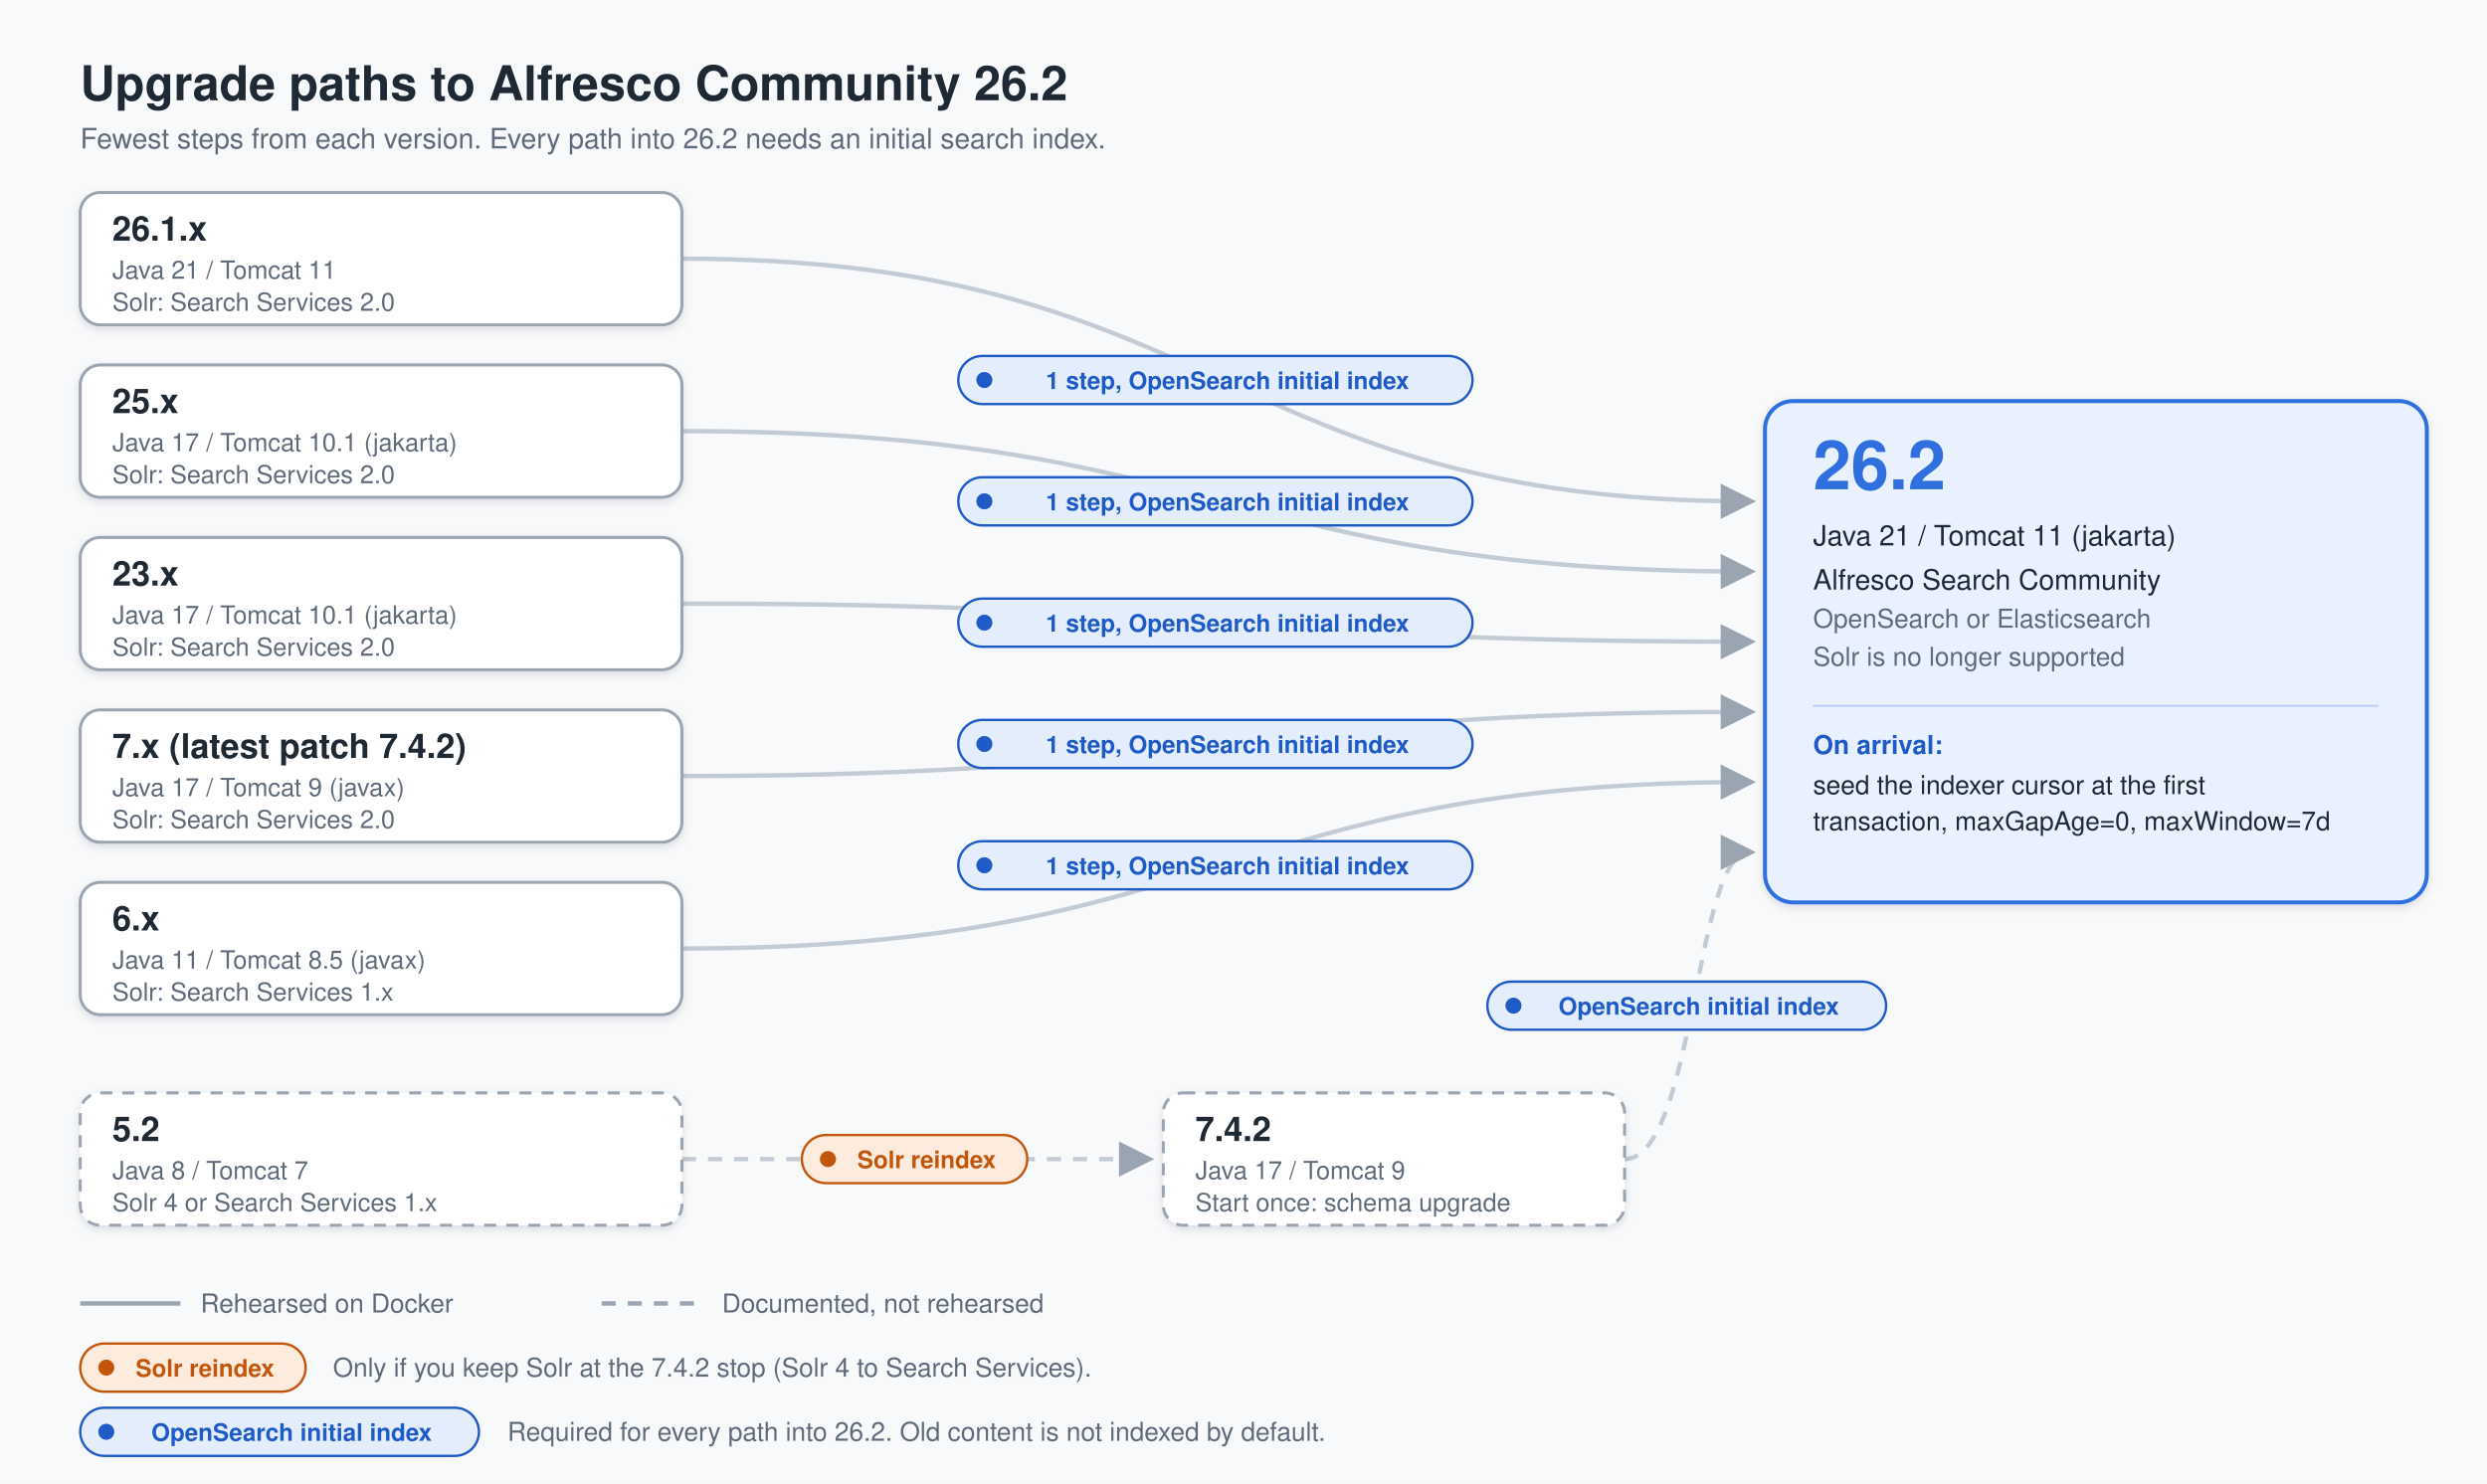
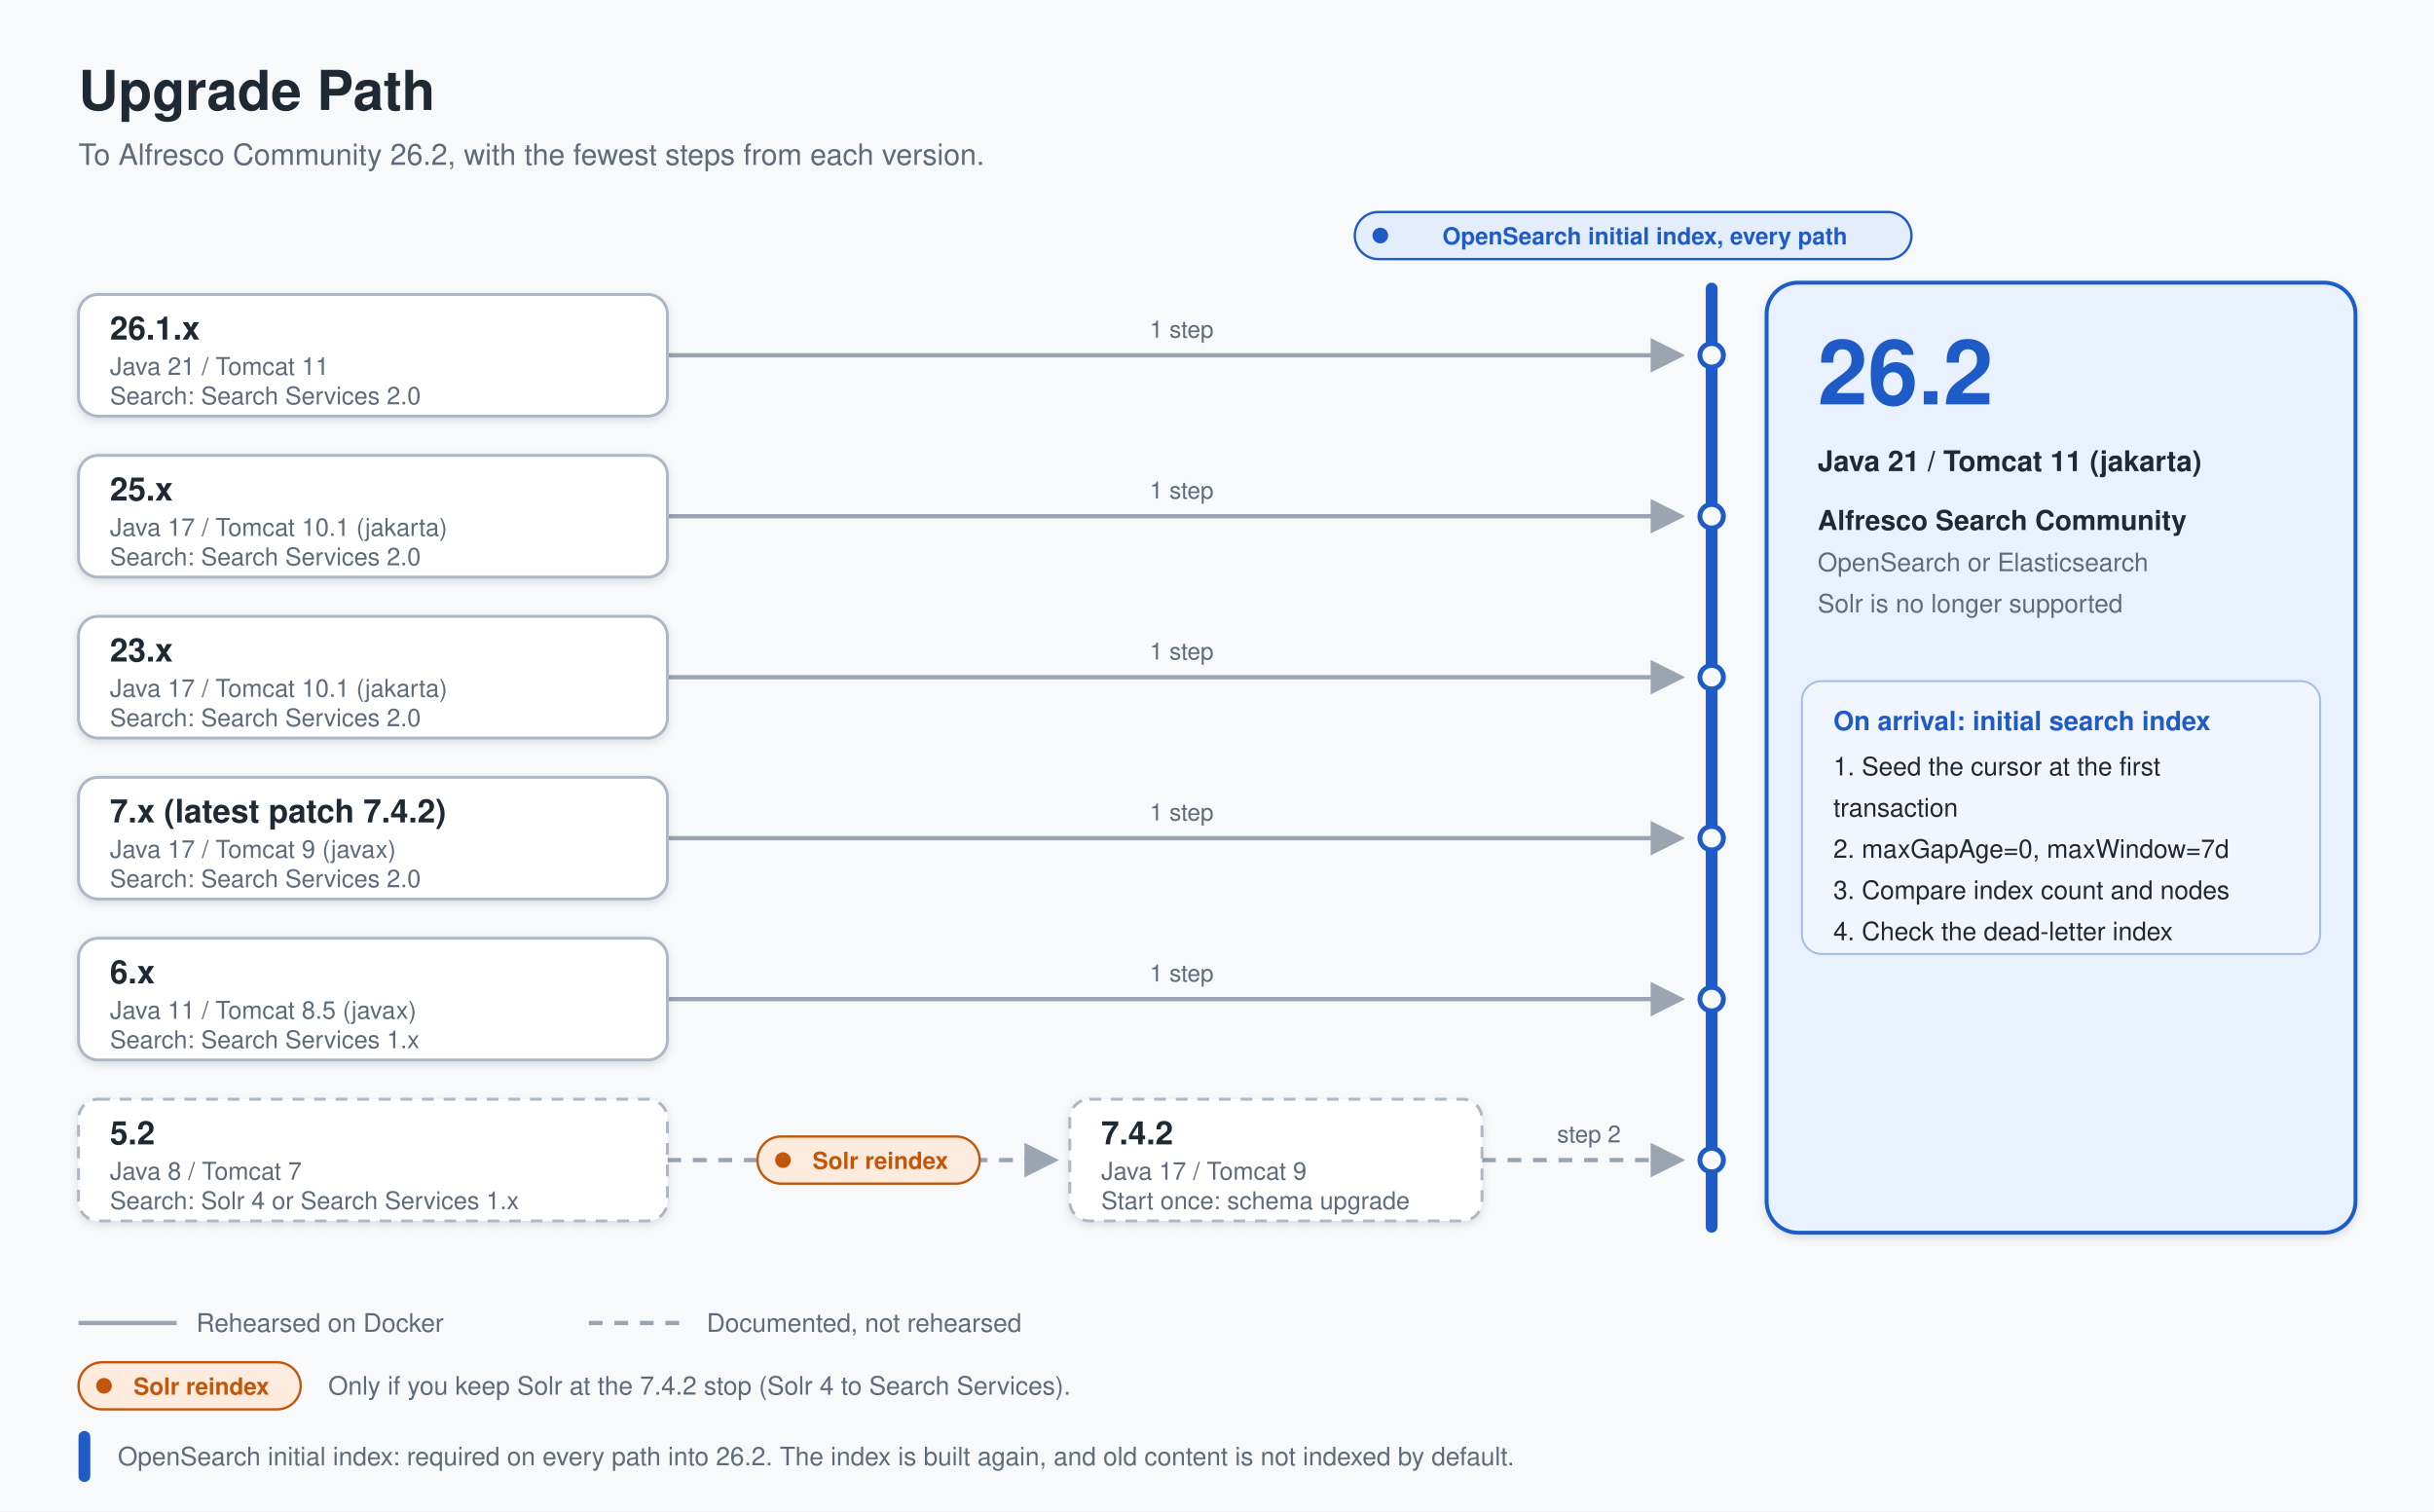
- <svg xmlns="http://www.w3.org/2000/svg" width="1240" height="740" viewBox="0 0 1240 740">
+ <svg xmlns="http://www.w3.org/2000/svg" width="1240" height="770" viewBox="0 0 1240 770">
  <defs>
-     <marker id="arrow" viewBox="0 0 10 10" refX="8" refY="5" markerWidth="8" markerHeight="8" orient="auto-start-reverse">
+     <marker id="arrow" viewBox="0 0 10 10" refX="8" refY="5" markerWidth="8" markerHeight="8" orient="auto">
      <path d="M 0 0 L 10 5 L 0 10 z" fill="#9AA5B1" />
    </marker>
    <filter id="shadow" x="-5%" y="-10%" width="110%" height="130%">
      <feDropShadow dx="0" dy="1.5" stdDeviation="2" flood-color="#1F2933" flood-opacity="0.12" />
    </filter>
  </defs>
-   <rect width="1240" height="740" fill="#F7F9FB" />
-   <text x="40" y="50" font-family="system-ui, -apple-system, 'Segoe UI', Helvetica, Arial, sans-serif" font-size="24" font-weight="700" fill="#1F2933" text-anchor="start">Upgrade paths to Alfresco Community 26.2</text>
-   <text x="40" y="74" font-family="system-ui, -apple-system, 'Segoe UI', Helvetica, Arial, sans-serif" font-size="14" font-weight="400" fill="#5F6B7A" text-anchor="start">Fewest steps from each version. Every path into 26.2 needs an initial search index.</text>
-   <path d="M 340 129.0 C 610.0 129.0, 610.0 250, 872 250" fill="none" stroke="#C3CBD5" stroke-width="2.2" marker-end="url(#arrow)" />
-   <path d="M 340 215.0 C 610.0 215.0, 610.0 285, 872 285" fill="none" stroke="#C3CBD5" stroke-width="2.2" marker-end="url(#arrow)" />
-   <path d="M 340 301.0 C 610.0 301.0, 610.0 320, 872 320" fill="none" stroke="#C3CBD5" stroke-width="2.2" marker-end="url(#arrow)" />
-   <path d="M 340 387.0 C 610.0 387.0, 610.0 355, 872 355" fill="none" stroke="#C3CBD5" stroke-width="2.2" marker-end="url(#arrow)" />
-   <path d="M 340 473.0 C 610.0 473.0, 610.0 390, 872 390" fill="none" stroke="#C3CBD5" stroke-width="2.2" marker-end="url(#arrow)" />
-   <path d="M 340 578.0 C 460.0 578.0, 460.0 578.0, 572 578.0" fill="none" stroke="#C3CBD5" stroke-width="2.2" stroke-dasharray="7 6" marker-end="url(#arrow)" />
-   <path d="M 810 578.0 C 845.0 578.0, 845.0 425, 872 425" fill="none" stroke="#C3CBD5" stroke-width="2.2" stroke-dasharray="7 6" marker-end="url(#arrow)" />
-   <rect x="40" y="96" width="300" height="66" rx="10" fill="#FFFFFF" stroke="#9AA5B1" stroke-width="1.5" filter="url(#shadow)" />
-   <text x="56" y="120" font-family="system-ui, -apple-system, 'Segoe UI', Helvetica, Arial, sans-serif" font-size="17" font-weight="700" fill="#1F2933" text-anchor="start">26.1.x</text>
-   <text x="56" y="139" font-family="system-ui, -apple-system, 'Segoe UI', Helvetica, Arial, sans-serif" font-size="12.5" font-weight="400" fill="#5F6B7A" text-anchor="start">Java 21 / Tomcat 11</text>
-   <text x="56" y="155" font-family="system-ui, -apple-system, 'Segoe UI', Helvetica, Arial, sans-serif" font-size="12.5" font-weight="400" fill="#5F6B7A" text-anchor="start">Solr: Search Services 2.0</text>
-   <rect x="40" y="182" width="300" height="66" rx="10" fill="#FFFFFF" stroke="#9AA5B1" stroke-width="1.5" filter="url(#shadow)" />
-   <text x="56" y="206" font-family="system-ui, -apple-system, 'Segoe UI', Helvetica, Arial, sans-serif" font-size="17" font-weight="700" fill="#1F2933" text-anchor="start">25.x</text>
-   <text x="56" y="225" font-family="system-ui, -apple-system, 'Segoe UI', Helvetica, Arial, sans-serif" font-size="12.5" font-weight="400" fill="#5F6B7A" text-anchor="start">Java 17 / Tomcat 10.1 (jakarta)</text>
-   <text x="56" y="241" font-family="system-ui, -apple-system, 'Segoe UI', Helvetica, Arial, sans-serif" font-size="12.5" font-weight="400" fill="#5F6B7A" text-anchor="start">Solr: Search Services 2.0</text>
-   <rect x="40" y="268" width="300" height="66" rx="10" fill="#FFFFFF" stroke="#9AA5B1" stroke-width="1.5" filter="url(#shadow)" />
-   <text x="56" y="292" font-family="system-ui, -apple-system, 'Segoe UI', Helvetica, Arial, sans-serif" font-size="17" font-weight="700" fill="#1F2933" text-anchor="start">23.x</text>
-   <text x="56" y="311" font-family="system-ui, -apple-system, 'Segoe UI', Helvetica, Arial, sans-serif" font-size="12.5" font-weight="400" fill="#5F6B7A" text-anchor="start">Java 17 / Tomcat 10.1 (jakarta)</text>
-   <text x="56" y="327" font-family="system-ui, -apple-system, 'Segoe UI', Helvetica, Arial, sans-serif" font-size="12.5" font-weight="400" fill="#5F6B7A" text-anchor="start">Solr: Search Services 2.0</text>
-   <rect x="40" y="354" width="300" height="66" rx="10" fill="#FFFFFF" stroke="#9AA5B1" stroke-width="1.5" filter="url(#shadow)" />
-   <text x="56" y="378" font-family="system-ui, -apple-system, 'Segoe UI', Helvetica, Arial, sans-serif" font-size="17" font-weight="700" fill="#1F2933" text-anchor="start">7.x  (latest patch 7.4.2)</text>
-   <text x="56" y="397" font-family="system-ui, -apple-system, 'Segoe UI', Helvetica, Arial, sans-serif" font-size="12.5" font-weight="400" fill="#5F6B7A" text-anchor="start">Java 17 / Tomcat 9 (javax)</text>
-   <text x="56" y="413" font-family="system-ui, -apple-system, 'Segoe UI', Helvetica, Arial, sans-serif" font-size="12.5" font-weight="400" fill="#5F6B7A" text-anchor="start">Solr: Search Services 2.0</text>
-   <rect x="40" y="440" width="300" height="66" rx="10" fill="#FFFFFF" stroke="#9AA5B1" stroke-width="1.5" filter="url(#shadow)" />
-   <text x="56" y="464" font-family="system-ui, -apple-system, 'Segoe UI', Helvetica, Arial, sans-serif" font-size="17" font-weight="700" fill="#1F2933" text-anchor="start">6.x</text>
-   <text x="56" y="483" font-family="system-ui, -apple-system, 'Segoe UI', Helvetica, Arial, sans-serif" font-size="12.5" font-weight="400" fill="#5F6B7A" text-anchor="start">Java 11 / Tomcat 8.5 (javax)</text>
-   <text x="56" y="499" font-family="system-ui, -apple-system, 'Segoe UI', Helvetica, Arial, sans-serif" font-size="12.5" font-weight="400" fill="#5F6B7A" text-anchor="start">Solr: Search Services 1.x</text>
-   <rect x="40" y="545" width="300" height="66" rx="10" fill="#FFFFFF" stroke="#9AA5B1" stroke-width="1.5" stroke-dasharray="6 5" filter="url(#shadow)" />
-   <text x="56" y="569" font-family="system-ui, -apple-system, 'Segoe UI', Helvetica, Arial, sans-serif" font-size="17" font-weight="700" fill="#1F2933" text-anchor="start">5.2</text>
-   <text x="56" y="588" font-family="system-ui, -apple-system, 'Segoe UI', Helvetica, Arial, sans-serif" font-size="12.5" font-weight="400" fill="#5F6B7A" text-anchor="start">Java 8 / Tomcat 7</text>
-   <text x="56" y="604" font-family="system-ui, -apple-system, 'Segoe UI', Helvetica, Arial, sans-serif" font-size="12.5" font-weight="400" fill="#5F6B7A" text-anchor="start">Solr 4 or Search Services 1.x</text>
-   <rect x="580" y="545" width="230" height="66" rx="10" fill="#FFFFFF" stroke="#9AA5B1" stroke-width="1.5" stroke-dasharray="6 5" filter="url(#shadow)" />
-   <text x="596" y="569" font-family="system-ui, -apple-system, 'Segoe UI', Helvetica, Arial, sans-serif" font-size="17" font-weight="700" fill="#1F2933" text-anchor="start">7.4.2</text>
-   <text x="596" y="588" font-family="system-ui, -apple-system, 'Segoe UI', Helvetica, Arial, sans-serif" font-size="12.5" font-weight="400" fill="#5F6B7A" text-anchor="start">Java 17 / Tomcat 9</text>
-   <text x="596" y="604" font-family="system-ui, -apple-system, 'Segoe UI', Helvetica, Arial, sans-serif" font-size="12.5" font-weight="400" fill="#5F6B7A" text-anchor="start">Start once: schema upgrade</text>
-   <rect x="880" y="200" width="330" height="250" rx="14" fill="#E8F1FD" stroke="#2F6FDE" stroke-width="2" filter="url(#shadow)" />
-   <text x="904" y="244" font-family="system-ui, -apple-system, 'Segoe UI', Helvetica, Arial, sans-serif" font-size="34" font-weight="800" fill="#2F6FDE" text-anchor="start">26.2</text>
-   <text x="904" y="272" font-family="system-ui, -apple-system, 'Segoe UI', Helvetica, Arial, sans-serif" font-size="14" font-weight="500" fill="#1F2933" text-anchor="start">Java 21 / Tomcat 11 (jakarta)</text>
-   <text x="904" y="294" font-family="system-ui, -apple-system, 'Segoe UI', Helvetica, Arial, sans-serif" font-size="14" font-weight="500" fill="#1F2933" text-anchor="start">Alfresco Search Community</text>
-   <text x="904" y="313" font-family="system-ui, -apple-system, 'Segoe UI', Helvetica, Arial, sans-serif" font-size="13" font-weight="400" fill="#5F6B7A" text-anchor="start">OpenSearch or Elasticsearch</text>
-   <text x="904" y="332" font-family="system-ui, -apple-system, 'Segoe UI', Helvetica, Arial, sans-serif" font-size="13" font-weight="400" fill="#5F6B7A" text-anchor="start">Solr is no longer supported</text>
-   <line x1="904" y1="352" x2="1186" y2="352" stroke="#2F6FDE" stroke-opacity="0.25" />
-   <text x="904" y="376" font-family="system-ui, -apple-system, 'Segoe UI', Helvetica, Arial, sans-serif" font-size="13" font-weight="700" fill="#1F5BC6" text-anchor="start">On arrival:</text>
-   <text x="904" y="396" font-family="system-ui, -apple-system, 'Segoe UI', Helvetica, Arial, sans-serif" font-size="13" font-weight="400" fill="#1F2933" text-anchor="start">seed the indexer cursor at the first</text>
-   <text x="904" y="414" font-family="system-ui, -apple-system, 'Segoe UI', Helvetica, Arial, sans-serif" font-size="13" font-weight="400" fill="#1F2933" text-anchor="start">transaction, maxGapAge=0, maxWindow=7d</text>
-   <rect x="477.8" y="177.5" width="256.4" height="24" rx="12" fill="#E3EDFC" stroke="#1F5BC6" stroke-width="1.2" />
-   <circle cx="490.8" cy="189.5" r="4" fill="#1F5BC6" />
-   <text x="612.0" y="194.0" font-family="system-ui, -apple-system, 'Segoe UI', Helvetica, Arial, sans-serif" font-size="12" font-weight="600" fill="#1F5BC6" text-anchor="middle">1 step, OpenSearch initial index</text>
-   <rect x="477.8" y="238.0" width="256.4" height="24" rx="12" fill="#E3EDFC" stroke="#1F5BC6" stroke-width="1.2" />
-   <circle cx="490.8" cy="250.0" r="4" fill="#1F5BC6" />
-   <text x="612.0" y="254.5" font-family="system-ui, -apple-system, 'Segoe UI', Helvetica, Arial, sans-serif" font-size="12" font-weight="600" fill="#1F5BC6" text-anchor="middle">1 step, OpenSearch initial index</text>
-   <rect x="477.8" y="298.5" width="256.4" height="24" rx="12" fill="#E3EDFC" stroke="#1F5BC6" stroke-width="1.2" />
-   <circle cx="490.8" cy="310.5" r="4" fill="#1F5BC6" />
-   <text x="612.0" y="315.0" font-family="system-ui, -apple-system, 'Segoe UI', Helvetica, Arial, sans-serif" font-size="12" font-weight="600" fill="#1F5BC6" text-anchor="middle">1 step, OpenSearch initial index</text>
-   <rect x="477.8" y="359.0" width="256.4" height="24" rx="12" fill="#E3EDFC" stroke="#1F5BC6" stroke-width="1.2" />
-   <circle cx="490.8" cy="371.0" r="4" fill="#1F5BC6" />
-   <text x="612.0" y="375.5" font-family="system-ui, -apple-system, 'Segoe UI', Helvetica, Arial, sans-serif" font-size="12" font-weight="600" fill="#1F5BC6" text-anchor="middle">1 step, OpenSearch initial index</text>
-   <rect x="477.8" y="419.5" width="256.4" height="24" rx="12" fill="#E3EDFC" stroke="#1F5BC6" stroke-width="1.2" />
-   <circle cx="490.8" cy="431.5" r="4" fill="#1F5BC6" />
-   <text x="612.0" y="436.0" font-family="system-ui, -apple-system, 'Segoe UI', Helvetica, Arial, sans-serif" font-size="12" font-weight="600" fill="#1F5BC6" text-anchor="middle">1 step, OpenSearch initial index</text>
-   <rect x="399.8" y="566.0" width="112.4" height="24" rx="12" fill="#FDEBDD" stroke="#C2570C" stroke-width="1.2" />
-   <circle cx="412.8" cy="578.0" r="4" fill="#C2570C" />
-   <text x="462.0" y="582.5" font-family="system-ui, -apple-system, 'Segoe UI', Helvetica, Arial, sans-serif" font-size="12" font-weight="600" fill="#C2570C" text-anchor="middle">Solr reindex</text>
-   <rect x="741.6" y="489.5" width="198.8" height="24" rx="12" fill="#E3EDFC" stroke="#1F5BC6" stroke-width="1.2" />
-   <circle cx="754.6" cy="501.5" r="4" fill="#1F5BC6" />
-   <text x="847.0" y="506.0" font-family="system-ui, -apple-system, 'Segoe UI', Helvetica, Arial, sans-serif" font-size="12" font-weight="600" fill="#1F5BC6" text-anchor="middle">OpenSearch initial index</text>
-   <line x1="40" y1="650" x2="90" y2="650" stroke="#9AA5B1" stroke-width="2.2" />
-   <text x="100" y="654.5" font-family="system-ui, -apple-system, 'Segoe UI', Helvetica, Arial, sans-serif" font-size="13" font-weight="400" fill="#5F6B7A" text-anchor="start">Rehearsed on Docker</text>
-   <line x1="300" y1="650" x2="350" y2="650" stroke="#9AA5B1" stroke-width="2.2" stroke-dasharray="7 6" />
-   <text x="360" y="654.5" font-family="system-ui, -apple-system, 'Segoe UI', Helvetica, Arial, sans-serif" font-size="13" font-weight="400" fill="#5F6B7A" text-anchor="start">Documented, not rehearsed</text>
-   <rect x="40.0" y="670" width="112.4" height="24" rx="12" fill="#FDEBDD" stroke="#C2570C" stroke-width="1.2" />
-   <circle cx="53.0" cy="682" r="4" fill="#C2570C" />
-   <text x="102.2" y="686.5" font-family="system-ui, -apple-system, 'Segoe UI', Helvetica, Arial, sans-serif" font-size="12" font-weight="600" fill="#C2570C" text-anchor="middle">Solr reindex</text>
-   <text x="166" y="686.5" font-family="system-ui, -apple-system, 'Segoe UI', Helvetica, Arial, sans-serif" font-size="13" font-weight="400" fill="#5F6B7A" text-anchor="start">Only if you keep Solr at the 7.4.2 stop (Solr 4 to Search Services).</text>
-   <rect x="40.0" y="702" width="198.8" height="24" rx="12" fill="#E3EDFC" stroke="#1F5BC6" stroke-width="1.2" />
-   <circle cx="53.0" cy="714" r="4" fill="#1F5BC6" />
-   <text x="145.4" y="718.5" font-family="system-ui, -apple-system, 'Segoe UI', Helvetica, Arial, sans-serif" font-size="12" font-weight="600" fill="#1F5BC6" text-anchor="middle">OpenSearch initial index</text>
-   <text x="253" y="718.5" font-family="system-ui, -apple-system, 'Segoe UI', Helvetica, Arial, sans-serif" font-size="13" font-weight="400" fill="#5F6B7A" text-anchor="start">Required for every path into 26.2. Old content is not indexed by default.</text>
+   <rect width="1240" height="770" fill="#F7F9FB" />
+   <text x="40" y="56" font-family="system-ui, -apple-system, 'Segoe UI', Helvetica, Arial, sans-serif" font-size="28" font-weight="800" fill="#1F2933" text-anchor="start">Upgrade Path</text>
+   <text x="40" y="84" font-family="system-ui, -apple-system, 'Segoe UI', Helvetica, Arial, sans-serif" font-size="15" font-weight="400" fill="#5F6B7A" text-anchor="start">To Alfresco Community 26.2, with the fewest steps from each version.</text>
+   <line x1="340" y1="181.0" x2="855" y2="181.0" stroke="#9AA5B1" stroke-width="2.2" marker-end="url(#arrow)" />
+   <text x="602.0" y="172.0" font-family="system-ui, -apple-system, 'Segoe UI', Helvetica, Arial, sans-serif" font-size="12" font-weight="500" fill="#5F6B7A" text-anchor="middle">1 step</text>
+   <rect x="40" y="150" width="300" height="62" rx="10" fill="#FFFFFF" stroke="#AEB8C4" stroke-width="1.5" filter="url(#shadow)" />
+   <text x="56" y="173" font-family="system-ui, -apple-system, 'Segoe UI', Helvetica, Arial, sans-serif" font-size="16.5" font-weight="700" fill="#1F2933" text-anchor="start">26.1.x</text>
+   <text x="56" y="191" font-family="system-ui, -apple-system, 'Segoe UI', Helvetica, Arial, sans-serif" font-size="12.5" font-weight="400" fill="#5F6B7A" text-anchor="start">Java 21 / Tomcat 11</text>
+   <text x="56" y="206" font-family="system-ui, -apple-system, 'Segoe UI', Helvetica, Arial, sans-serif" font-size="12.5" font-weight="400" fill="#5F6B7A" text-anchor="start">Search: Search Services 2.0</text>
+   <line x1="340" y1="263.0" x2="855" y2="263.0" stroke="#9AA5B1" stroke-width="2.2" marker-end="url(#arrow)" />
+   <text x="602.0" y="254.0" font-family="system-ui, -apple-system, 'Segoe UI', Helvetica, Arial, sans-serif" font-size="12" font-weight="500" fill="#5F6B7A" text-anchor="middle">1 step</text>
+   <rect x="40" y="232" width="300" height="62" rx="10" fill="#FFFFFF" stroke="#AEB8C4" stroke-width="1.5" filter="url(#shadow)" />
+   <text x="56" y="255" font-family="system-ui, -apple-system, 'Segoe UI', Helvetica, Arial, sans-serif" font-size="16.5" font-weight="700" fill="#1F2933" text-anchor="start">25.x</text>
+   <text x="56" y="273" font-family="system-ui, -apple-system, 'Segoe UI', Helvetica, Arial, sans-serif" font-size="12.5" font-weight="400" fill="#5F6B7A" text-anchor="start">Java 17 / Tomcat 10.1 (jakarta)</text>
+   <text x="56" y="288" font-family="system-ui, -apple-system, 'Segoe UI', Helvetica, Arial, sans-serif" font-size="12.5" font-weight="400" fill="#5F6B7A" text-anchor="start">Search: Search Services 2.0</text>
+   <line x1="340" y1="345.0" x2="855" y2="345.0" stroke="#9AA5B1" stroke-width="2.2" marker-end="url(#arrow)" />
+   <text x="602.0" y="336.0" font-family="system-ui, -apple-system, 'Segoe UI', Helvetica, Arial, sans-serif" font-size="12" font-weight="500" fill="#5F6B7A" text-anchor="middle">1 step</text>
+   <rect x="40" y="314" width="300" height="62" rx="10" fill="#FFFFFF" stroke="#AEB8C4" stroke-width="1.5" filter="url(#shadow)" />
+   <text x="56" y="337" font-family="system-ui, -apple-system, 'Segoe UI', Helvetica, Arial, sans-serif" font-size="16.5" font-weight="700" fill="#1F2933" text-anchor="start">23.x</text>
+   <text x="56" y="355" font-family="system-ui, -apple-system, 'Segoe UI', Helvetica, Arial, sans-serif" font-size="12.5" font-weight="400" fill="#5F6B7A" text-anchor="start">Java 17 / Tomcat 10.1 (jakarta)</text>
+   <text x="56" y="370" font-family="system-ui, -apple-system, 'Segoe UI', Helvetica, Arial, sans-serif" font-size="12.5" font-weight="400" fill="#5F6B7A" text-anchor="start">Search: Search Services 2.0</text>
+   <line x1="340" y1="427.0" x2="855" y2="427.0" stroke="#9AA5B1" stroke-width="2.2" marker-end="url(#arrow)" />
+   <text x="602.0" y="418.0" font-family="system-ui, -apple-system, 'Segoe UI', Helvetica, Arial, sans-serif" font-size="12" font-weight="500" fill="#5F6B7A" text-anchor="middle">1 step</text>
+   <rect x="40" y="396" width="300" height="62" rx="10" fill="#FFFFFF" stroke="#AEB8C4" stroke-width="1.5" filter="url(#shadow)" />
+   <text x="56" y="419" font-family="system-ui, -apple-system, 'Segoe UI', Helvetica, Arial, sans-serif" font-size="16.5" font-weight="700" fill="#1F2933" text-anchor="start">7.x  (latest patch 7.4.2)</text>
+   <text x="56" y="437" font-family="system-ui, -apple-system, 'Segoe UI', Helvetica, Arial, sans-serif" font-size="12.5" font-weight="400" fill="#5F6B7A" text-anchor="start">Java 17 / Tomcat 9 (javax)</text>
+   <text x="56" y="452" font-family="system-ui, -apple-system, 'Segoe UI', Helvetica, Arial, sans-serif" font-size="12.5" font-weight="400" fill="#5F6B7A" text-anchor="start">Search: Search Services 2.0</text>
+   <line x1="340" y1="509.0" x2="855" y2="509.0" stroke="#9AA5B1" stroke-width="2.2" marker-end="url(#arrow)" />
+   <text x="602.0" y="500.0" font-family="system-ui, -apple-system, 'Segoe UI', Helvetica, Arial, sans-serif" font-size="12" font-weight="500" fill="#5F6B7A" text-anchor="middle">1 step</text>
+   <rect x="40" y="478" width="300" height="62" rx="10" fill="#FFFFFF" stroke="#AEB8C4" stroke-width="1.5" filter="url(#shadow)" />
+   <text x="56" y="501" font-family="system-ui, -apple-system, 'Segoe UI', Helvetica, Arial, sans-serif" font-size="16.5" font-weight="700" fill="#1F2933" text-anchor="start">6.x</text>
+   <text x="56" y="519" font-family="system-ui, -apple-system, 'Segoe UI', Helvetica, Arial, sans-serif" font-size="12.5" font-weight="400" fill="#5F6B7A" text-anchor="start">Java 11 / Tomcat 8.5 (javax)</text>
+   <text x="56" y="534" font-family="system-ui, -apple-system, 'Segoe UI', Helvetica, Arial, sans-serif" font-size="12.5" font-weight="400" fill="#5F6B7A" text-anchor="start">Search: Search Services 1.x</text>
+   <line x1="340" y1="591.0" x2="536" y2="591.0" stroke="#9AA5B1" stroke-width="2.2" stroke-dasharray="7 6" marker-end="url(#arrow)" />
+   <line x1="755" y1="591.0" x2="855" y2="591.0" stroke="#9AA5B1" stroke-width="2.2" stroke-dasharray="7 6" marker-end="url(#arrow)" />
+   <text x="809.5" y="582.0" font-family="system-ui, -apple-system, 'Segoe UI', Helvetica, Arial, sans-serif" font-size="12" font-weight="500" fill="#5F6B7A" text-anchor="middle">step 2</text>
+   <rect x="545" y="560" width="210" height="62" rx="10" fill="#FFFFFF" stroke="#AEB8C4" stroke-width="1.5" stroke-dasharray="6 5" filter="url(#shadow)" />
+   <text x="561" y="583" font-family="system-ui, -apple-system, 'Segoe UI', Helvetica, Arial, sans-serif" font-size="16.5" font-weight="700" fill="#1F2933" text-anchor="start">7.4.2</text>
+   <text x="561" y="601" font-family="system-ui, -apple-system, 'Segoe UI', Helvetica, Arial, sans-serif" font-size="12.5" font-weight="400" fill="#5F6B7A" text-anchor="start">Java 17 / Tomcat 9</text>
+   <text x="561" y="616" font-family="system-ui, -apple-system, 'Segoe UI', Helvetica, Arial, sans-serif" font-size="12.5" font-weight="400" fill="#5F6B7A" text-anchor="start">Start once: schema upgrade</text>
+   <rect x="385.9" y="579.0" width="113.2" height="24" rx="12" fill="#FDEBDD" stroke="#C2570C" stroke-width="1.2" />
+   <circle cx="398.9" cy="591.0" r="4" fill="#C2570C" />
+   <text x="448.5" y="595.5" font-family="system-ui, -apple-system, 'Segoe UI', Helvetica, Arial, sans-serif" font-size="12" font-weight="600" fill="#C2570C" text-anchor="middle">Solr reindex</text>
+   <rect x="40" y="560" width="300" height="62" rx="10" fill="#FFFFFF" stroke="#AEB8C4" stroke-width="1.5" stroke-dasharray="6 5" filter="url(#shadow)" />
+   <text x="56" y="583" font-family="system-ui, -apple-system, 'Segoe UI', Helvetica, Arial, sans-serif" font-size="16.5" font-weight="700" fill="#1F2933" text-anchor="start">5.2</text>
+   <text x="56" y="601" font-family="system-ui, -apple-system, 'Segoe UI', Helvetica, Arial, sans-serif" font-size="12.5" font-weight="400" fill="#5F6B7A" text-anchor="start">Java 8 / Tomcat 7</text>
+   <text x="56" y="616" font-family="system-ui, -apple-system, 'Segoe UI', Helvetica, Arial, sans-serif" font-size="12.5" font-weight="400" fill="#5F6B7A" text-anchor="start">Search: Solr 4 or Search Services 1.x</text>
+   <rect x="869" y="144" width="6" height="484" rx="3" fill="#1F5BC6" />
+   <rect x="690.2" y="108" width="283.6" height="24" rx="12" fill="#E3EDFC" stroke="#1F5BC6" stroke-width="1.2" />
+   <circle cx="703.2" cy="120" r="4" fill="#1F5BC6" />
+   <text x="838" y="124.5" font-family="system-ui, -apple-system, 'Segoe UI', Helvetica, Arial, sans-serif" font-size="12" font-weight="600" fill="#1F5BC6" text-anchor="middle">OpenSearch initial index, every path</text>
+   <circle cx="872" cy="181.0" r="6" fill="#F7F9FB" stroke="#1F5BC6" stroke-width="2.5" />
+   <circle cx="872" cy="263.0" r="6" fill="#F7F9FB" stroke="#1F5BC6" stroke-width="2.5" />
+   <circle cx="872" cy="345.0" r="6" fill="#F7F9FB" stroke="#1F5BC6" stroke-width="2.5" />
+   <circle cx="872" cy="427.0" r="6" fill="#F7F9FB" stroke="#1F5BC6" stroke-width="2.5" />
+   <circle cx="872" cy="509.0" r="6" fill="#F7F9FB" stroke="#1F5BC6" stroke-width="2.5" />
+   <circle cx="872" cy="591.0" r="6" fill="#F7F9FB" stroke="#1F5BC6" stroke-width="2.5" />
+   <rect x="900" y="144" width="300" height="484" rx="16" fill="#E8F1FD" stroke="#1F5BC6" stroke-width="2" filter="url(#shadow)" />
+   <text x="926" y="206" font-family="system-ui, -apple-system, 'Segoe UI', Helvetica, Arial, sans-serif" font-size="46" font-weight="800" fill="#1F5BC6" text-anchor="start">26.2</text>
+   <text x="926" y="240" font-family="system-ui, -apple-system, 'Segoe UI', Helvetica, Arial, sans-serif" font-size="14.5" font-weight="600" fill="#1F2933" text-anchor="start">Java 21 / Tomcat 11 (jakarta)</text>
+   <text x="926" y="270" font-family="system-ui, -apple-system, 'Segoe UI', Helvetica, Arial, sans-serif" font-size="14" font-weight="600" fill="#1F2933" text-anchor="start">Alfresco Search Community</text>
+   <text x="926" y="291" font-family="system-ui, -apple-system, 'Segoe UI', Helvetica, Arial, sans-serif" font-size="13" font-weight="400" fill="#5F6B7A" text-anchor="start">OpenSearch or Elasticsearch</text>
+   <text x="926" y="312" font-family="system-ui, -apple-system, 'Segoe UI', Helvetica, Arial, sans-serif" font-size="13" font-weight="400" fill="#5F6B7A" text-anchor="start">Solr is no longer supported</text>
+   <rect x="918" y="347" width="264" height="139" rx="10" fill="#F0F5FE" stroke="#1F5BC6" stroke-opacity="0.35" />
+   <text x="934" y="372" font-family="system-ui, -apple-system, 'Segoe UI', Helvetica, Arial, sans-serif" font-size="13.5" font-weight="700" fill="#1F5BC6" text-anchor="start">On arrival: initial search index</text>
+   <text x="934" y="395" font-family="system-ui, -apple-system, 'Segoe UI', Helvetica, Arial, sans-serif" font-size="13" font-weight="400" fill="#1F2933" text-anchor="start">1. Seed the cursor at the first</text>
+   <text x="934" y="416" font-family="system-ui, -apple-system, 'Segoe UI', Helvetica, Arial, sans-serif" font-size="13" font-weight="400" fill="#1F2933" text-anchor="start">    transaction</text>
+   <text x="934" y="437" font-family="system-ui, -apple-system, 'Segoe UI', Helvetica, Arial, sans-serif" font-size="13" font-weight="400" fill="#1F2933" text-anchor="start">2. maxGapAge=0, maxWindow=7d</text>
+   <text x="934" y="458" font-family="system-ui, -apple-system, 'Segoe UI', Helvetica, Arial, sans-serif" font-size="13" font-weight="400" fill="#1F2933" text-anchor="start">3. Compare index count and nodes</text>
+   <text x="934" y="479" font-family="system-ui, -apple-system, 'Segoe UI', Helvetica, Arial, sans-serif" font-size="13" font-weight="400" fill="#1F2933" text-anchor="start">4. Check the dead-letter index</text>
+   <line x1="40" y1="674" x2="90" y2="674" stroke="#9AA5B1" stroke-width="2.2" />
+   <text x="100" y="678.5" font-family="system-ui, -apple-system, 'Segoe UI', Helvetica, Arial, sans-serif" font-size="13" font-weight="400" fill="#5F6B7A" text-anchor="start">Rehearsed on Docker</text>
+   <line x1="300" y1="674" x2="350" y2="674" stroke="#9AA5B1" stroke-width="2.2" stroke-dasharray="7 6" />
+   <text x="360" y="678.5" font-family="system-ui, -apple-system, 'Segoe UI', Helvetica, Arial, sans-serif" font-size="13" font-weight="400" fill="#5F6B7A" text-anchor="start">Documented, not rehearsed</text>
+   <rect x="40.0" y="694" width="113.2" height="24" rx="12" fill="#FDEBDD" stroke="#C2570C" stroke-width="1.2" />
+   <circle cx="53.0" cy="706" r="4" fill="#C2570C" />
+   <text x="102.6" y="710.5" font-family="system-ui, -apple-system, 'Segoe UI', Helvetica, Arial, sans-serif" font-size="12" font-weight="600" fill="#C2570C" text-anchor="middle">Solr reindex</text>
+   <text x="167.2" y="710.5" font-family="system-ui, -apple-system, 'Segoe UI', Helvetica, Arial, sans-serif" font-size="13" font-weight="400" fill="#5F6B7A" text-anchor="start">Only if you keep Solr at the 7.4.2 stop (Solr 4 to Search Services).</text>
+   <rect x="40" y="729" width="6" height="26" rx="3" fill="#1F5BC6" />
+   <text x="60" y="746.5" font-family="system-ui, -apple-system, 'Segoe UI', Helvetica, Arial, sans-serif" font-size="13" font-weight="400" fill="#5F6B7A" text-anchor="start">OpenSearch initial index: required on every path into 26.2. The index is built again, and old content is not indexed by default.</text>
</svg>
